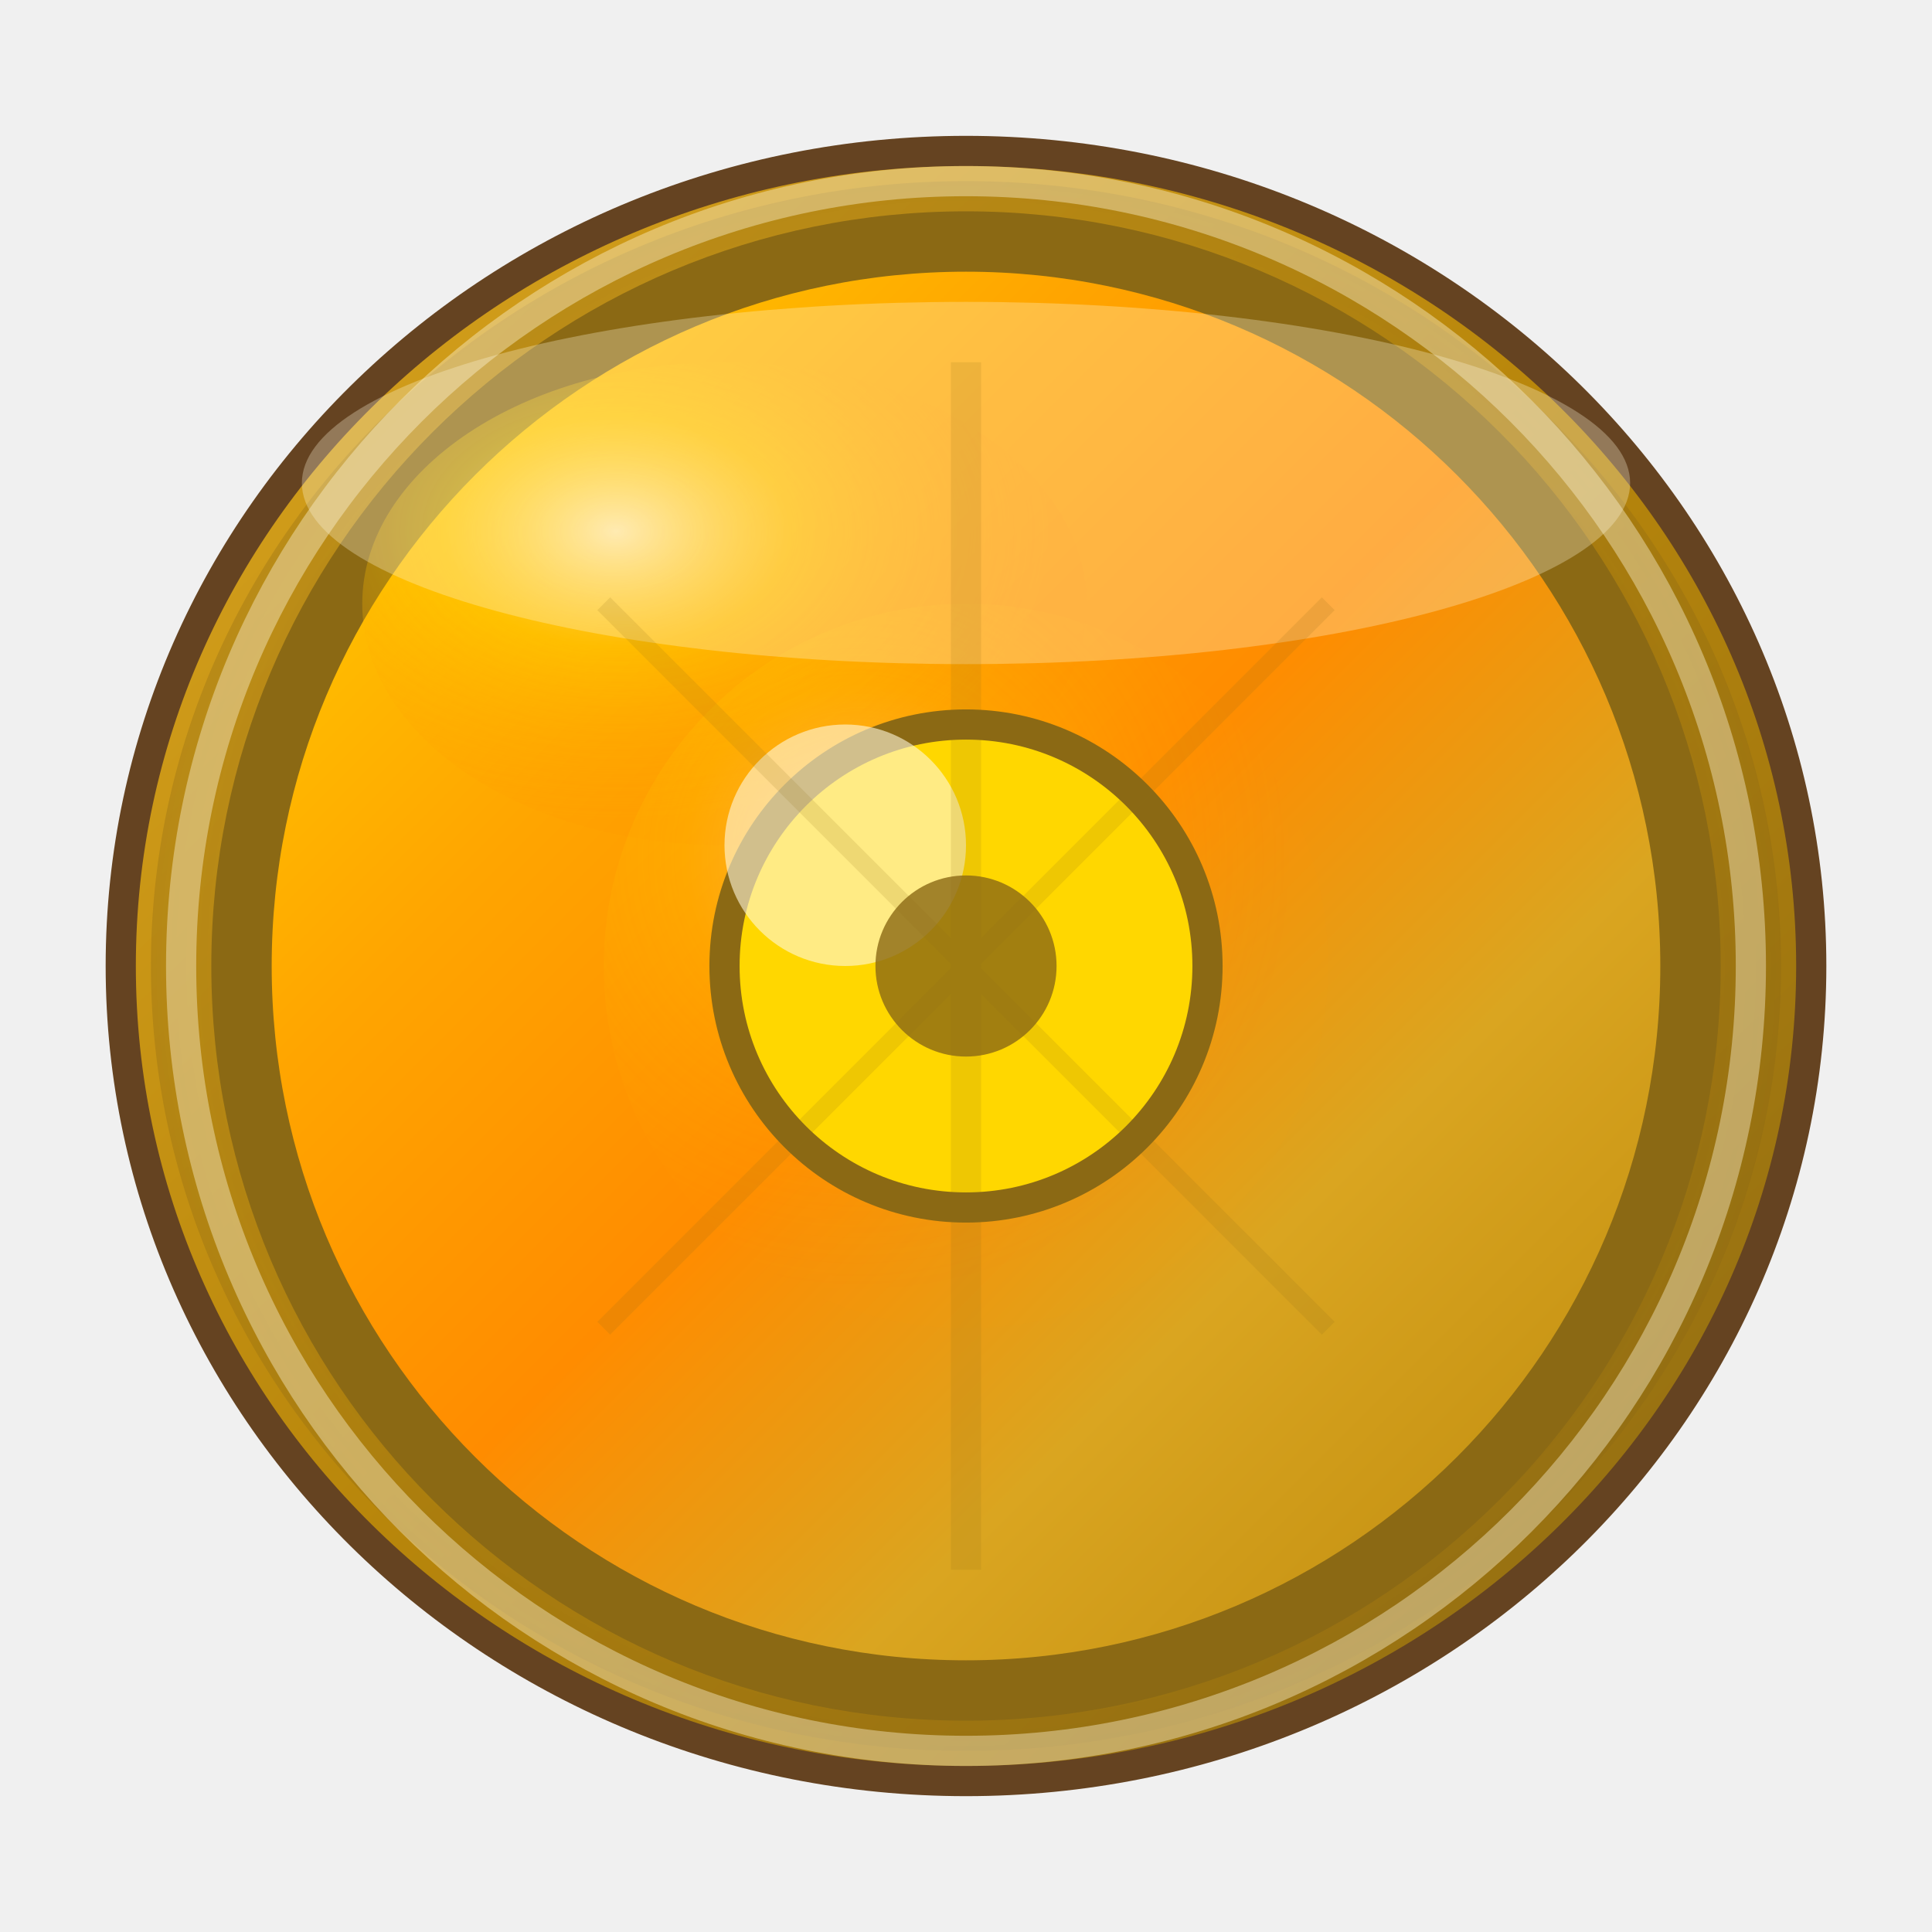
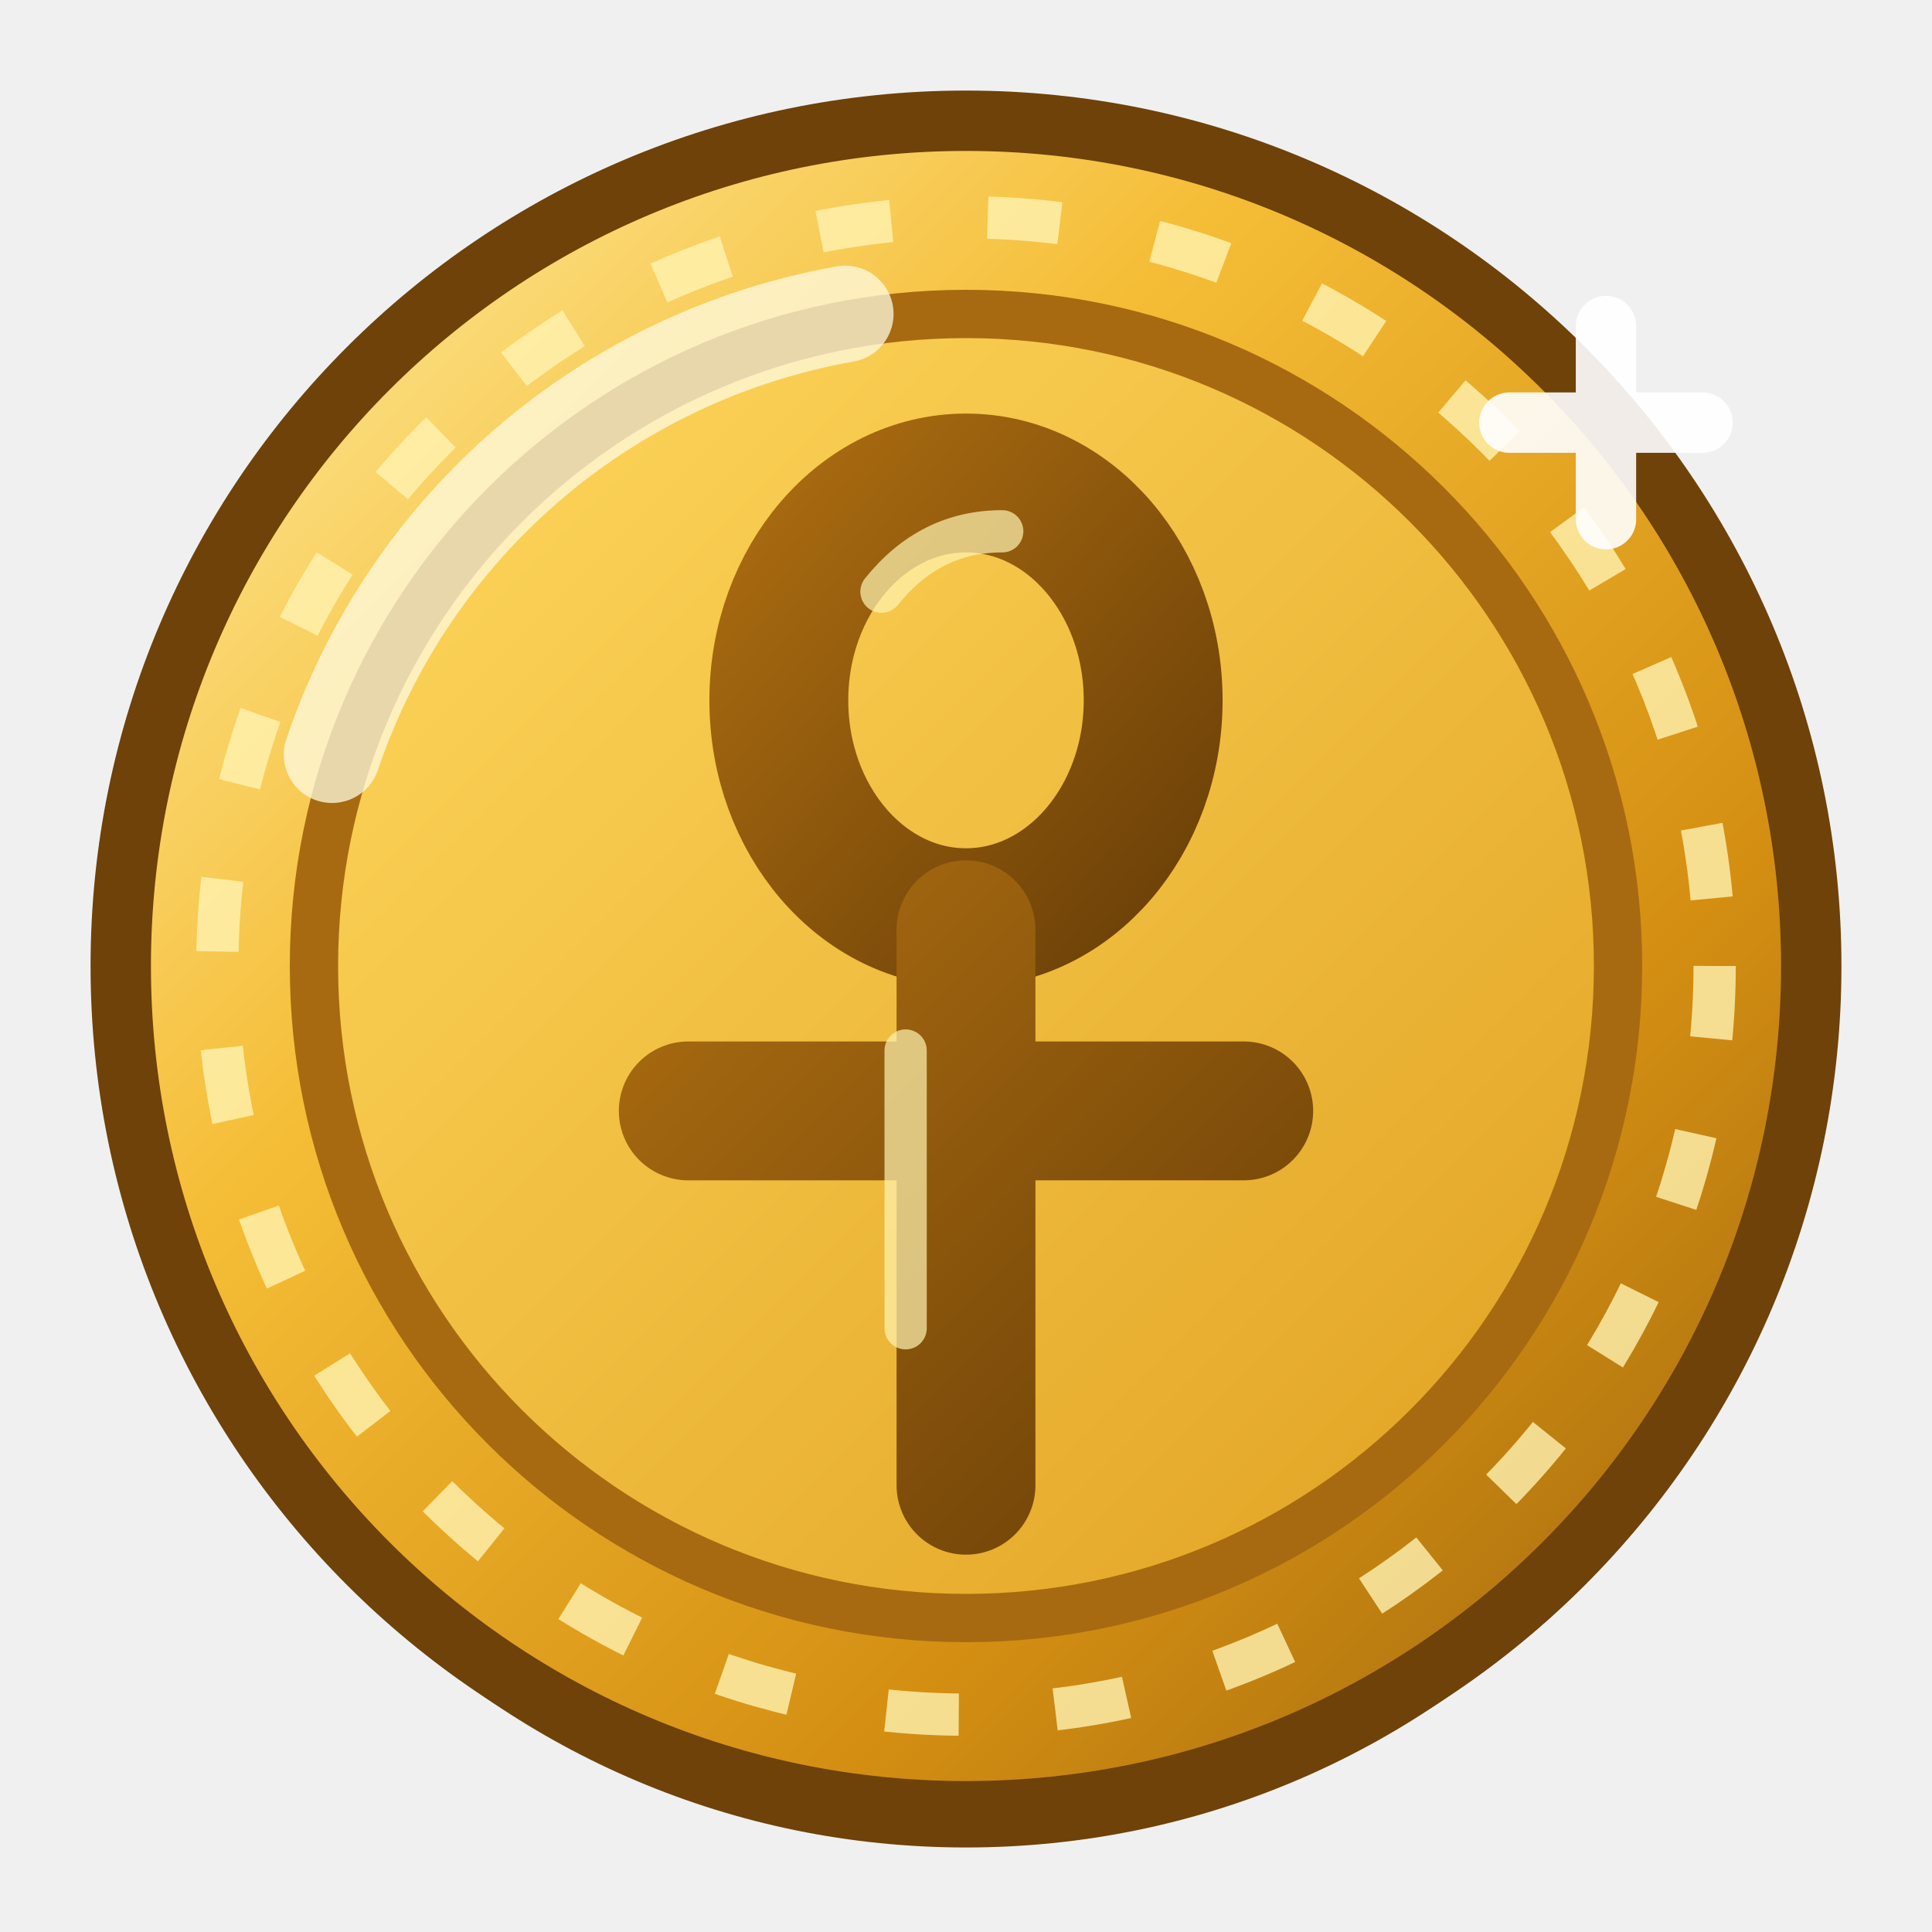
<svg xmlns="http://www.w3.org/2000/svg" viewBox="0 0 32 32" width="32" height="32">
  <defs>
-     <linearGradient id="coinGradient" x1="0%" y1="0%" x2="100%" y2="100%">
-       <stop offset="0%" style="stop-color:#FFD700;stop-opacity:1" />
-       <stop offset="30%" style="stop-color:#FFA500;stop-opacity:1" />
-       <stop offset="50%" style="stop-color:#FF8C00;stop-opacity:1" />
-       <stop offset="70%" style="stop-color:#DAA520;stop-opacity:1" />
-       <stop offset="100%" style="stop-color:#B8860B;stop-opacity:1" />
+     <linearGradient id="gold" x1="0" y1="0" x2="1" y2="1">
+       <stop offset="0" stop-color="#fff0a8" />
+       <stop offset=".35" stop-color="#f5bd36" />
+       <stop offset=".7" stop-color="#d48f12" />
+       <stop offset="1" stop-color="#9a6410" />
    </linearGradient>
-     <radialGradient id="topHighlight" cx="35%" cy="35%" r="60%">
-       <stop offset="0%" style="stop-color:#FFF8DC;stop-opacity:0.9" />
-       <stop offset="40%" style="stop-color:#FFD700;stop-opacity:0.5" />
-       <stop offset="100%" style="stop-color:#FF8C00;stop-opacity:0.1" />
-     </radialGradient>
-     <radialGradient id="sideShadow" cx="50%" cy="50%" r="70%">
-       <stop offset="0%" style="stop-color:#B8860B;stop-opacity:0" />
-       <stop offset="70%" style="stop-color:#8B6914;stop-opacity:0.3" />
-       <stop offset="100%" style="stop-color:#654321;stop-opacity:0.6" />
-     </radialGradient>
-     <linearGradient id="rimGradient" x1="0%" y1="0%" x2="100%" y2="100%">
-       <stop offset="0%" style="stop-color:#DAA520;stop-opacity:1" />
-       <stop offset="50%" style="stop-color:#B8860B;stop-opacity:1" />
-       <stop offset="100%" style="stop-color:#8B6914;stop-opacity:1" />
+     <linearGradient id="face" x1="0" y1="0" x2="1" y2="1">
+       <stop offset="0" stop-color="#ffd95e" />
+       <stop offset="1" stop-color="#e0a020" />
+     </linearGradient>
+     <linearGradient id="ankh" x1="0" y1="0" x2="1" y2="1">
+       <stop offset="0" stop-color="#a86a10" />
+       <stop offset="1" stop-color="#6e4208" />
    </linearGradient>
  </defs>
-   <ellipse cx="16" cy="16" rx="14" ry="13.5" fill="url(#rimGradient)" stroke="#654321" stroke-width="0.5" />
-   <ellipse cx="16" cy="16" rx="13.5" ry="13" fill="url(#sideShadow)" />
-   <circle cx="16" cy="16" r="12" fill="url(#coinGradient)" stroke="#8B6914" stroke-width="1" />
-   <ellipse cx="12" cy="10" rx="6" ry="4" fill="url(#topHighlight)" opacity="0.8" />
-   <circle cx="16" cy="16" r="6" fill="url(#topHighlight)" opacity="0.4" />
-   <circle cx="16" cy="16" r="4" fill="#FFD700" stroke="#8B6914" stroke-width="0.5" />
-   <circle cx="14" cy="14" r="2" fill="#FFF8DC" opacity="0.6" />
-   <circle cx="16" cy="16" r="1.5" fill="#8B6914" opacity="0.8" />
-   <ellipse cx="16" cy="8" rx="11" ry="3" fill="#FFF8DC" opacity="0.3" />
-   <g opacity="0.15">
-     <line x1="16" y1="6" x2="16" y2="26" stroke="#8B6914" stroke-width="0.5" />
-     <line x1="10" y1="10" x2="22" y2="22" stroke="#8B6914" stroke-width="0.3" />
-     <line x1="22" y1="10" x2="10" y2="22" stroke="#8B6914" stroke-width="0.3" />
+   <circle cx="16" cy="16.6" r="14" fill="#6e4208" />
+   <circle cx="16" cy="16" r="14" fill="url(#gold)" stroke="#6e4208" stroke-width="1" />
+   <circle cx="16" cy="16" r="10.8" fill="url(#face)" stroke="#a86a10" stroke-width=".8" />
+   <circle cx="16" cy="16" r="12.4" fill="none" stroke="#fff3b0" stroke-width=".7" stroke-dasharray="1.2 1.6" opacity=".8" />
+   <g fill="none" stroke="url(#ankh)" stroke-width="2.3" stroke-linecap="round" stroke-linejoin="round">
+     <ellipse cx="16" cy="11.6" rx="3.1" ry="3.6" />
+     <path d="M16,15.4V24.6M11.4,18.4H20.6" />
  </g>
-   <circle cx="16" cy="16" r="13" fill="none" stroke="#FFF8DC" stroke-width="0.5" opacity="0.4" />
+   <g fill="none" stroke="#fff3b0" stroke-width=".7" stroke-linecap="round" opacity=".7">
+     <path d="M14.6,9.8Q15.4,8.8 16.6,8.8" />
+     <path d="M15,17.4V22" />
+   </g>
+   <path d="M5.5,12.5A11,11 0 0 1 14,5.2" fill="none" stroke="#fffbe0" stroke-width="1.6" stroke-linecap="round" opacity=".75" />
+   <path d="M26.6,5.4v3.2M25,7h3.2" stroke="#fff" stroke-width="1" stroke-linecap="round" opacity=".9" />
</svg>
